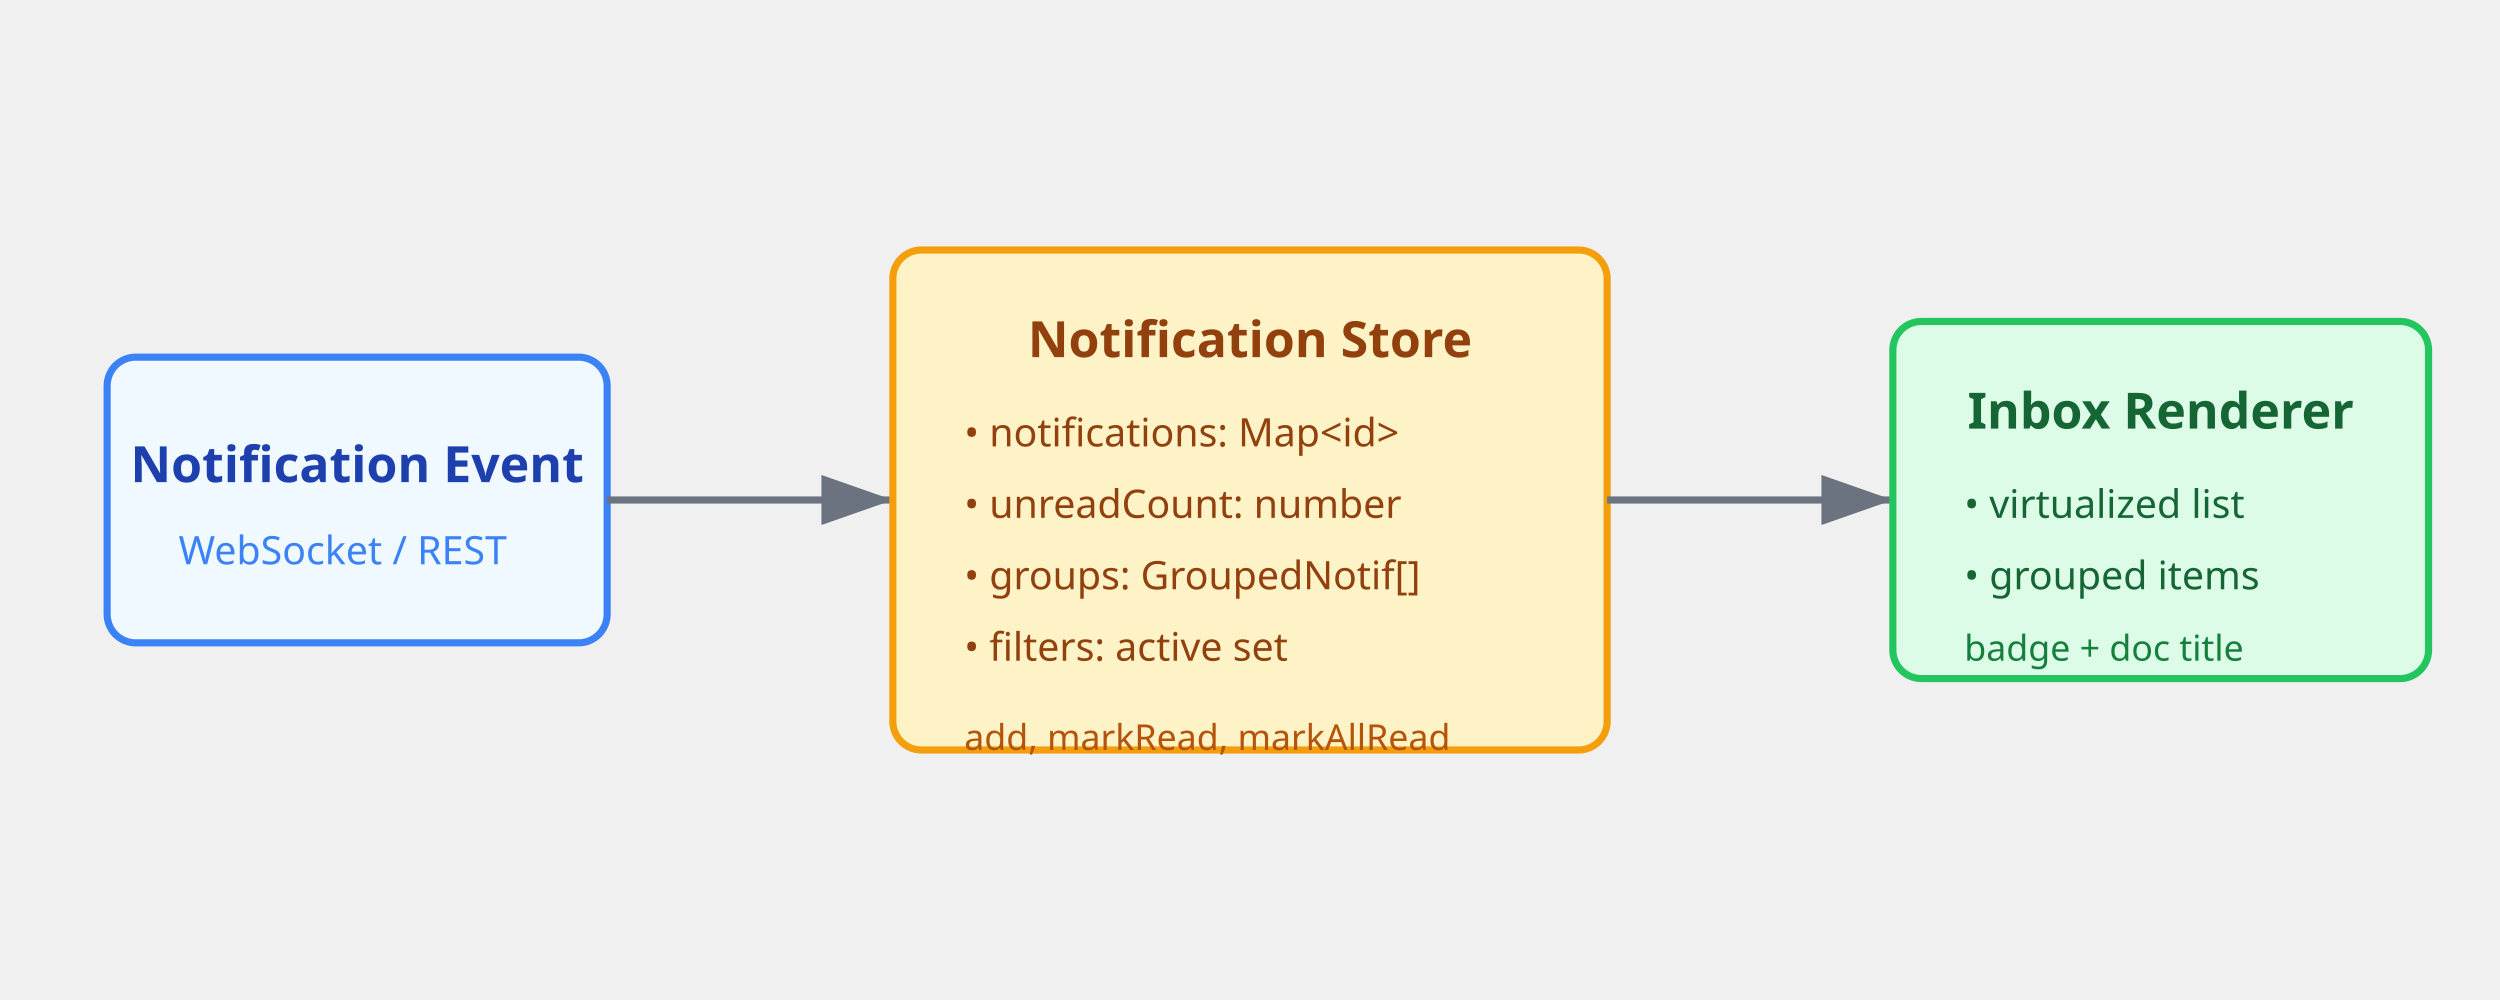
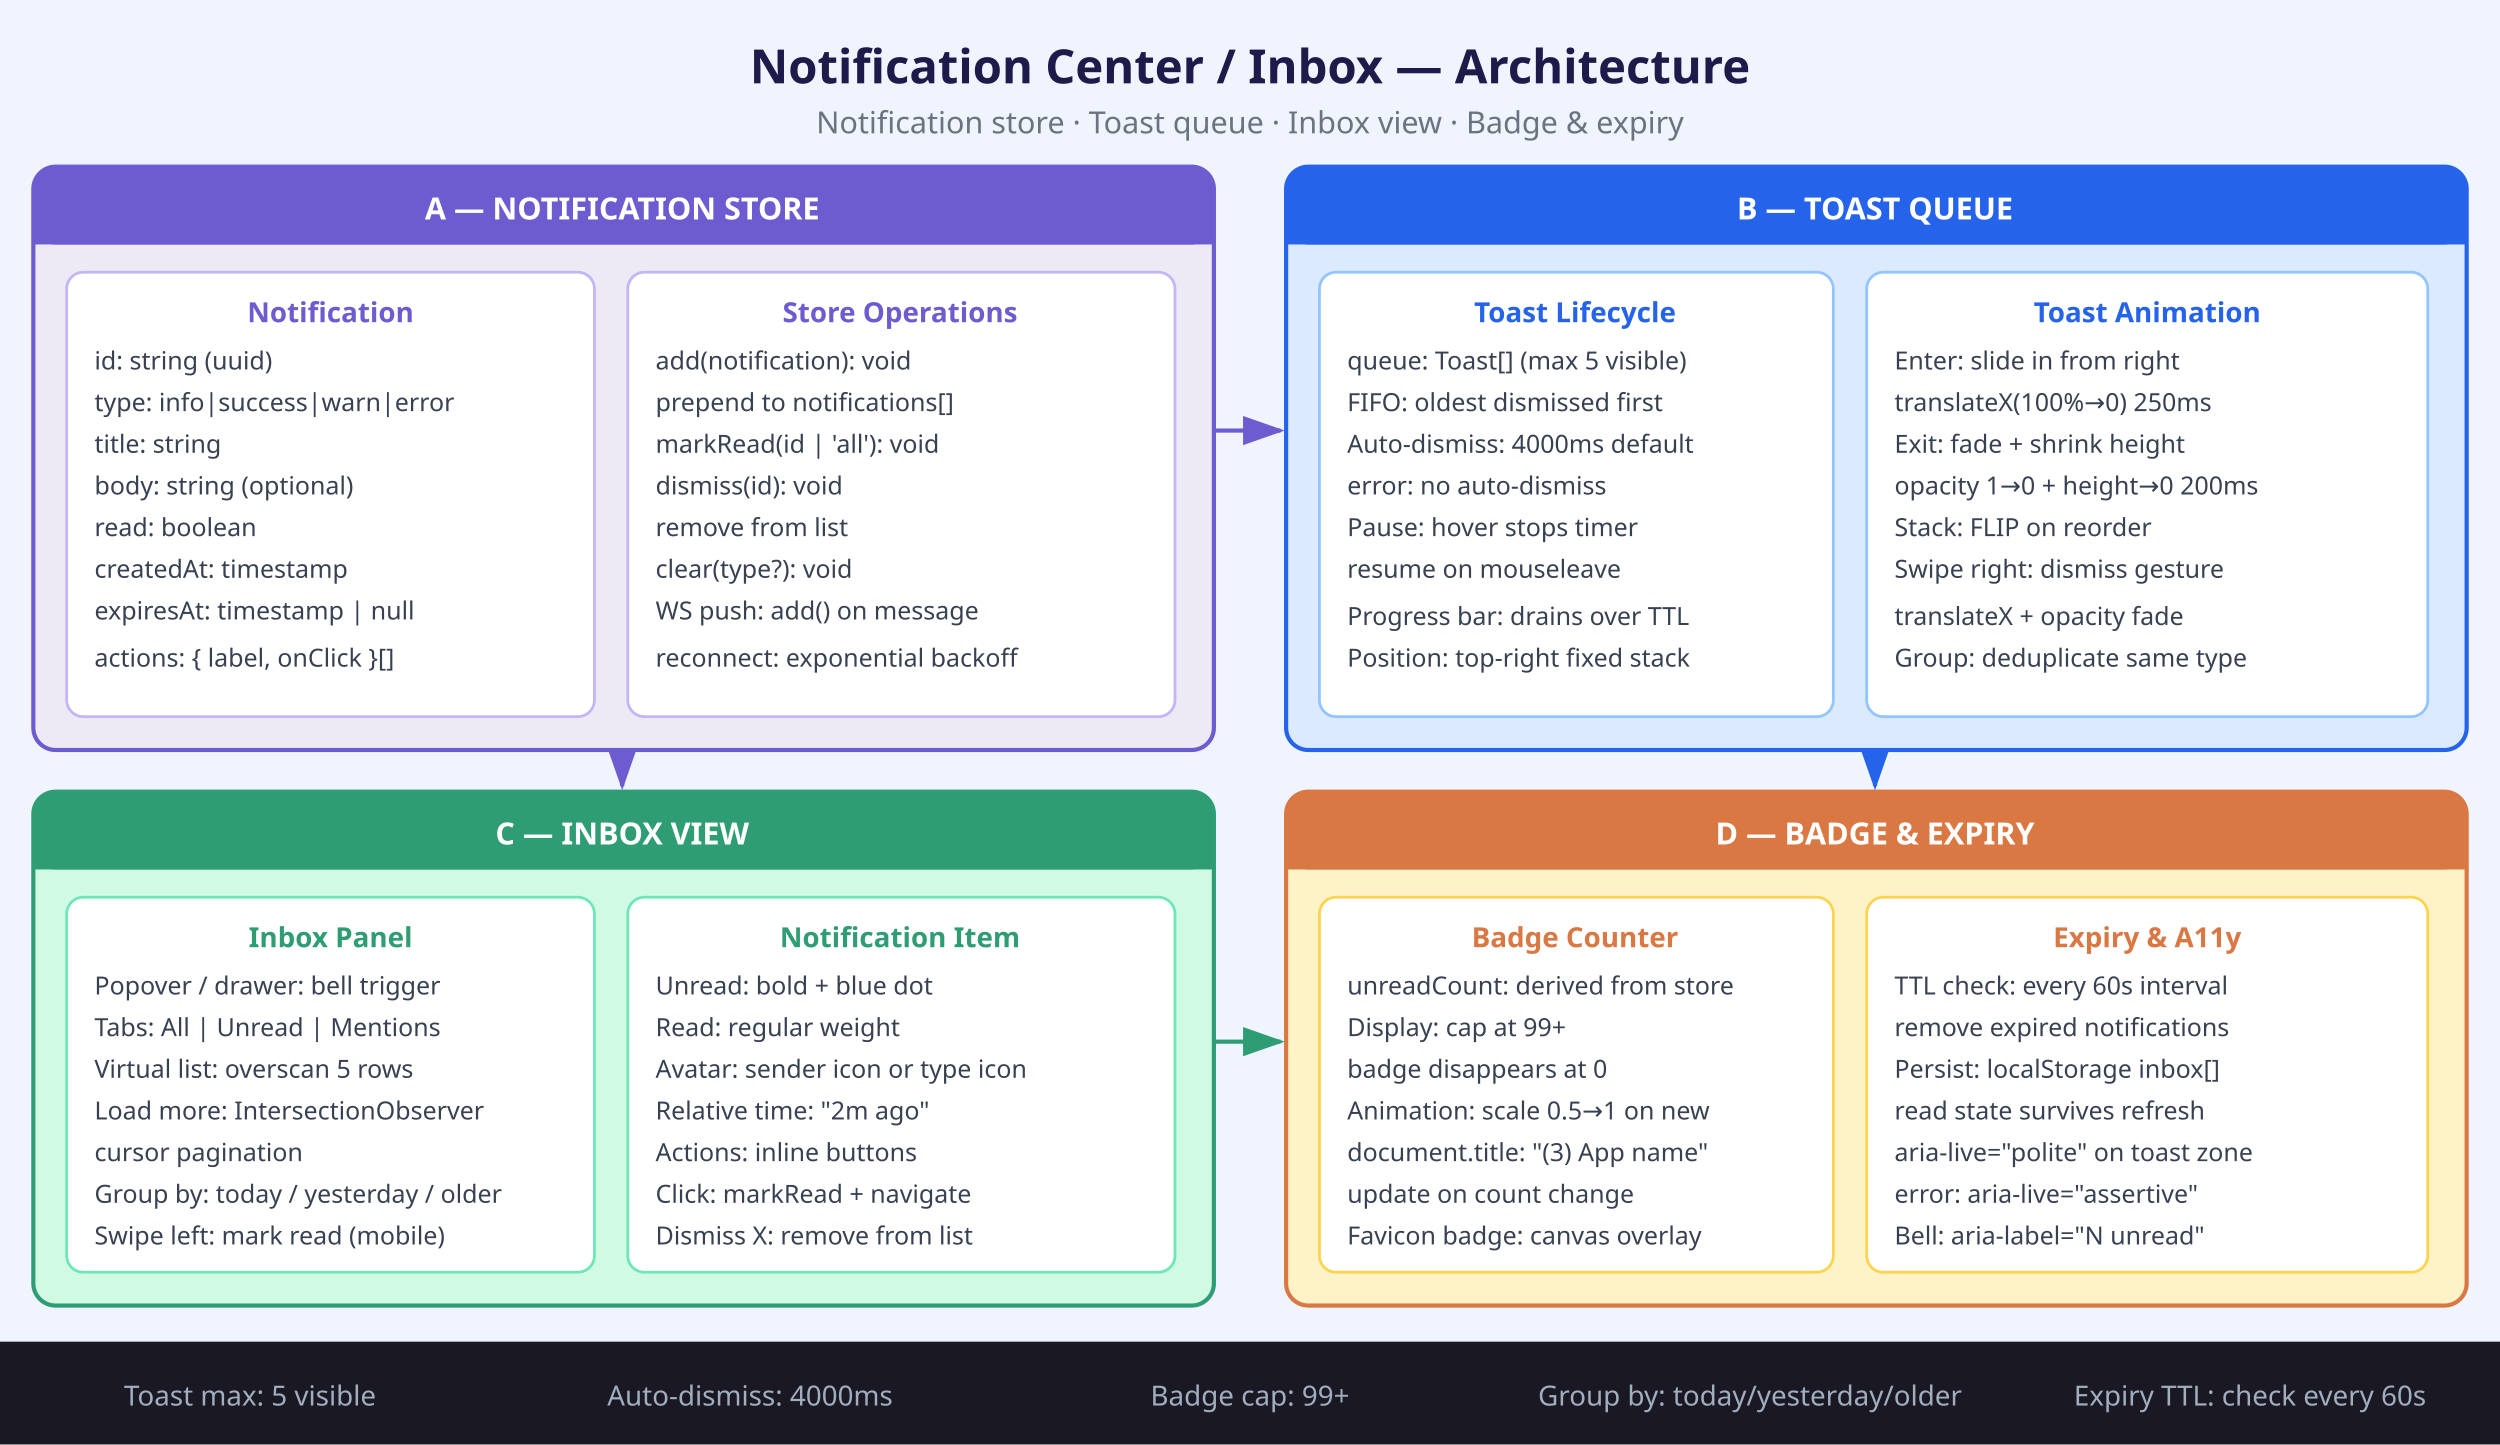
- <svg xmlns="http://www.w3.org/2000/svg" viewBox="0 0 700 280" fill="none" font-family="system-ui, sans-serif">
-   <rect width="700" height="280" fill="transparent" />
-   <rect x="30" y="100" width="140" height="80" rx="8" fill="#f0f9ff" stroke="#3b82f6" stroke-width="2" />
-   <text x="100" y="135" text-anchor="middle" font-size="14" font-weight="bold" fill="#1e40af">Notification Event</text>
-   <text x="50" y="158" font-size="11" fill="#3b82f6">WebSocket / REST</text>
-   <line x1="170" y1="140" x2="250" y2="140" stroke="#6b7280" stroke-width="2" marker-end="url(#arrowhead)" />
-   <rect x="250" y="70" width="200" height="140" rx="8" fill="#fef3c7" stroke="#f59e0b" stroke-width="2" />
-   <text x="350" y="100" text-anchor="middle" font-size="14" font-weight="bold" fill="#92400e">Notification Store</text>
-   <text x="270" y="125" font-size="11" fill="#92400e">• notifications: Map&lt;id&gt;</text>
-   <text x="270" y="145" font-size="11" fill="#92400e">• unreadCount: number</text>
-   <text x="270" y="165" font-size="11" fill="#92400e">• groups: GroupedNotif[]</text>
-   <text x="270" y="185" font-size="11" fill="#92400e">• filters: active set</text>
-   <text x="270" y="210" font-size="10" fill="#b45309">add, markRead, markAllRead</text>
-   <line x1="450" y1="140" x2="530" y2="140" stroke="#6b7280" stroke-width="2" marker-end="url(#arrowhead)" />
-   <rect x="530" y="90" width="150" height="100" rx="8" fill="#dcfce7" stroke="#22c55e" stroke-width="2" />
-   <text x="605" y="120" text-anchor="middle" font-size="14" font-weight="bold" fill="#166534">Inbox Renderer</text>
-   <text x="550" y="145" font-size="11" fill="#166534">• virtualized list</text>
-   <text x="550" y="165" font-size="11" fill="#166534">• grouped items</text>
-   <text x="550" y="185" font-size="10" fill="#15803d">badge + doc title</text>
+ <svg xmlns="http://www.w3.org/2000/svg" viewBox="0 0 900 520" font-family="system-ui, sans-serif">
  <defs>
-     <marker id="arrowhead" markerWidth="10" markerHeight="7" refX="10" refY="3.5" orient="auto">
-       <polygon points="0 0, 10 3.5, 0 7" fill="#6b7280" />
+     <marker id="arr" markerWidth="10" markerHeight="7" refX="9" refY="3.5" orient="auto">
+       <polygon points="0 0,10 3.5,0 7" fill="#6d5bd0" />
+     </marker>
+     <marker id="arr2" markerWidth="10" markerHeight="7" refX="9" refY="3.5" orient="auto">
+       <polygon points="0 0,10 3.5,0 7" fill="#2563eb" />
+     </marker>
+     <marker id="arr3" markerWidth="10" markerHeight="7" refX="9" refY="3.5" orient="auto">
+       <polygon points="0 0,10 3.5,0 7" fill="#2f9d74" />
    </marker>
  </defs>
+   <rect width="900" height="520" fill="#f0f4ff" />
+   <text x="450" y="30" text-anchor="middle" font-size="17" font-weight="bold" fill="#1e1b4b">Notification Center / Inbox — Architecture</text>
+   <text x="450" y="48" text-anchor="middle" font-size="11" fill="#6b7280">Notification store · Toast queue · Inbox view · Badge &amp; expiry</text>
+   <rect x="12" y="60" width="425" height="210" rx="8" fill="#edeaf5" stroke="#6d5bd0" stroke-width="1.5" />
+   <rect x="12" y="60" width="425" height="28" rx="8" fill="#6d5bd0" />
+   <rect x="12" y="76" width="425" height="12" fill="#6d5bd0" />
+   <text x="224" y="79" text-anchor="middle" font-size="11" font-weight="bold" fill="#fff">A — NOTIFICATION STORE</text>
+   <rect x="24" y="98" width="190" height="160" rx="6" fill="#fff" stroke="#c4b5f4" stroke-width="1" />
+   <text x="119" y="116" text-anchor="middle" font-size="10" font-weight="bold" fill="#6d5bd0">Notification</text>
+   <text x="34" y="133" font-size="9" fill="#374151">id: string (uuid)</text>
+   <text x="34" y="148" font-size="9" fill="#374151">type: info|success|warn|error</text>
+   <text x="34" y="163" font-size="9" fill="#374151">title: string</text>
+   <text x="34" y="178" font-size="9" fill="#374151">body: string (optional)</text>
+   <text x="34" y="193" font-size="9" fill="#374151">read: boolean</text>
+   <text x="34" y="208" font-size="9" fill="#374151">createdAt: timestamp</text>
+   <text x="34" y="223" font-size="9" fill="#374151">expiresAt: timestamp | null</text>
+   <text x="34" y="240" font-size="9" fill="#374151">actions: { label, onClick }[]</text>
+   <rect x="226" y="98" width="197" height="160" rx="6" fill="#fff" stroke="#c4b5f4" stroke-width="1" />
+   <text x="324" y="116" text-anchor="middle" font-size="10" font-weight="bold" fill="#6d5bd0">Store Operations</text>
+   <text x="236" y="133" font-size="9" fill="#374151">add(notification): void</text>
+   <text x="236" y="148" font-size="9" fill="#374151">  prepend to notifications[]</text>
+   <text x="236" y="163" font-size="9" fill="#374151">markRead(id | 'all'): void</text>
+   <text x="236" y="178" font-size="9" fill="#374151">dismiss(id): void</text>
+   <text x="236" y="193" font-size="9" fill="#374151">  remove from list</text>
+   <text x="236" y="208" font-size="9" fill="#374151">clear(type?): void</text>
+   <text x="236" y="223" font-size="9" fill="#374151">WS push: add() on message</text>
+   <text x="236" y="240" font-size="9" fill="#374151">  reconnect: exponential backoff</text>
+   <rect x="463" y="60" width="425" height="210" rx="8" fill="#dbeafe" stroke="#2563eb" stroke-width="1.5" />
+   <rect x="463" y="60" width="425" height="28" rx="8" fill="#2563eb" />
+   <rect x="463" y="76" width="425" height="12" fill="#2563eb" />
+   <text x="675" y="79" text-anchor="middle" font-size="11" font-weight="bold" fill="#fff">B — TOAST QUEUE</text>
+   <rect x="475" y="98" width="185" height="160" rx="6" fill="#fff" stroke="#93c5fd" stroke-width="1" />
+   <text x="567" y="116" text-anchor="middle" font-size="10" font-weight="bold" fill="#2563eb">Toast Lifecycle</text>
+   <text x="485" y="133" font-size="9" fill="#374151">queue: Toast[] (max 5 visible)</text>
+   <text x="485" y="148" font-size="9" fill="#374151">  FIFO: oldest dismissed first</text>
+   <text x="485" y="163" font-size="9" fill="#374151">Auto-dismiss: 4000ms default</text>
+   <text x="485" y="178" font-size="9" fill="#374151">  error: no auto-dismiss</text>
+   <text x="485" y="193" font-size="9" fill="#374151">Pause: hover stops timer</text>
+   <text x="485" y="208" font-size="9" fill="#374151">  resume on mouseleave</text>
+   <text x="485" y="225" font-size="9" fill="#374151">Progress bar: drains over TTL</text>
+   <text x="485" y="240" font-size="9" fill="#374151">Position: top-right fixed stack</text>
+   <rect x="672" y="98" width="202" height="160" rx="6" fill="#fff" stroke="#93c5fd" stroke-width="1" />
+   <text x="773" y="116" text-anchor="middle" font-size="10" font-weight="bold" fill="#2563eb">Toast Animation</text>
+   <text x="682" y="133" font-size="9" fill="#374151">Enter: slide in from right</text>
+   <text x="682" y="148" font-size="9" fill="#374151">  translateX(100%→0) 250ms</text>
+   <text x="682" y="163" font-size="9" fill="#374151">Exit: fade + shrink height</text>
+   <text x="682" y="178" font-size="9" fill="#374151">  opacity 1→0 + height→0 200ms</text>
+   <text x="682" y="193" font-size="9" fill="#374151">Stack: FLIP on reorder</text>
+   <text x="682" y="208" font-size="9" fill="#374151">Swipe right: dismiss gesture</text>
+   <text x="682" y="225" font-size="9" fill="#374151">  translateX + opacity fade</text>
+   <text x="682" y="240" font-size="9" fill="#374151">Group: deduplicate same type</text>
+   <line x1="437" y1="155" x2="461" y2="155" stroke="#6d5bd0" stroke-width="1.5" marker-end="url(#arr)" />
+   <rect x="12" y="285" width="425" height="185" rx="8" fill="#d1fae5" stroke="#2f9d74" stroke-width="1.5" />
+   <rect x="12" y="285" width="425" height="28" rx="8" fill="#2f9d74" />
+   <rect x="12" y="301" width="425" height="12" fill="#2f9d74" />
+   <text x="224" y="304" text-anchor="middle" font-size="11" font-weight="bold" fill="#fff">C — INBOX VIEW</text>
+   <rect x="24" y="323" width="190" height="135" rx="6" fill="#fff" stroke="#6ee7b7" stroke-width="1" />
+   <text x="119" y="341" text-anchor="middle" font-size="10" font-weight="bold" fill="#2f9d74">Inbox Panel</text>
+   <text x="34" y="358" font-size="9" fill="#374151">Popover / drawer: bell trigger</text>
+   <text x="34" y="373" font-size="9" fill="#374151">Tabs: All | Unread | Mentions</text>
+   <text x="34" y="388" font-size="9" fill="#374151">Virtual list: overscan 5 rows</text>
+   <text x="34" y="403" font-size="9" fill="#374151">Load more: IntersectionObserver</text>
+   <text x="34" y="418" font-size="9" fill="#374151">  cursor pagination</text>
+   <text x="34" y="433" font-size="9" fill="#374151">Group by: today / yesterday / older</text>
+   <text x="34" y="448" font-size="9" fill="#374151">Swipe left: mark read (mobile)</text>
+   <rect x="226" y="323" width="197" height="135" rx="6" fill="#fff" stroke="#6ee7b7" stroke-width="1" />
+   <text x="324" y="341" text-anchor="middle" font-size="10" font-weight="bold" fill="#2f9d74">Notification Item</text>
+   <text x="236" y="358" font-size="9" fill="#374151">Unread: bold + blue dot</text>
+   <text x="236" y="373" font-size="9" fill="#374151">Read: regular weight</text>
+   <text x="236" y="388" font-size="9" fill="#374151">Avatar: sender icon or type icon</text>
+   <text x="236" y="403" font-size="9" fill="#374151">Relative time: "2m ago"</text>
+   <text x="236" y="418" font-size="9" fill="#374151">Actions: inline buttons</text>
+   <text x="236" y="433" font-size="9" fill="#374151">Click: markRead + navigate</text>
+   <text x="236" y="448" font-size="9" fill="#374151">Dismiss X: remove from list</text>
+   <rect x="463" y="285" width="425" height="185" rx="8" fill="#fef3c7" stroke="#d97843" stroke-width="1.5" />
+   <rect x="463" y="285" width="425" height="28" rx="8" fill="#d97843" />
+   <rect x="463" y="301" width="425" height="12" fill="#d97843" />
+   <text x="675" y="304" text-anchor="middle" font-size="11" font-weight="bold" fill="#fff">D — BADGE &amp; EXPIRY</text>
+   <rect x="475" y="323" width="185" height="135" rx="6" fill="#fff" stroke="#fcd34d" stroke-width="1" />
+   <text x="567" y="341" text-anchor="middle" font-size="10" font-weight="bold" fill="#d97843">Badge Counter</text>
+   <text x="485" y="358" font-size="9" fill="#374151">unreadCount: derived from store</text>
+   <text x="485" y="373" font-size="9" fill="#374151">Display: cap at 99+</text>
+   <text x="485" y="388" font-size="9" fill="#374151">  badge disappears at 0</text>
+   <text x="485" y="403" font-size="9" fill="#374151">Animation: scale 0.5→1 on new</text>
+   <text x="485" y="418" font-size="9" fill="#374151">document.title: "(3) App name"</text>
+   <text x="485" y="433" font-size="9" fill="#374151">  update on count change</text>
+   <text x="485" y="448" font-size="9" fill="#374151">Favicon badge: canvas overlay</text>
+   <rect x="672" y="323" width="202" height="135" rx="6" fill="#fff" stroke="#fcd34d" stroke-width="1" />
+   <text x="773" y="341" text-anchor="middle" font-size="10" font-weight="bold" fill="#d97843">Expiry &amp; A11y</text>
+   <text x="682" y="358" font-size="9" fill="#374151">TTL check: every 60s interval</text>
+   <text x="682" y="373" font-size="9" fill="#374151">  remove expired notifications</text>
+   <text x="682" y="388" font-size="9" fill="#374151">Persist: localStorage inbox[]</text>
+   <text x="682" y="403" font-size="9" fill="#374151">  read state survives refresh</text>
+   <text x="682" y="418" font-size="9" fill="#374151">aria-live="polite" on toast zone</text>
+   <text x="682" y="433" font-size="9" fill="#374151">  error: aria-live="assertive"</text>
+   <text x="682" y="448" font-size="9" fill="#374151">Bell: aria-label="N unread"</text>
+   <line x1="675" y1="270" x2="675" y2="283" stroke="#2563eb" stroke-width="1.5" marker-end="url(#arr2)" />
+   <line x1="224" y1="270" x2="224" y2="283" stroke="#6d5bd0" stroke-width="1.5" marker-end="url(#arr)" />
+   <line x1="437" y1="375" x2="461" y2="375" stroke="#2f9d74" stroke-width="1.5" marker-end="url(#arr3)" />
+   <rect x="0" y="483" width="900" height="37" fill="#1a1822" />
+   <text x="90" y="506" text-anchor="middle" font-size="10" fill="#a0aec0">Toast max: 5 visible</text>
+   <text x="270" y="506" text-anchor="middle" font-size="10" fill="#a0aec0">Auto-dismiss: 4000ms</text>
+   <text x="450" y="506" text-anchor="middle" font-size="10" fill="#a0aec0">Badge cap: 99+</text>
+   <text x="630" y="506" text-anchor="middle" font-size="10" fill="#a0aec0">Group by: today/yesterday/older</text>
+   <text x="810" y="506" text-anchor="middle" font-size="10" fill="#a0aec0">Expiry TTL: check every 60s</text>
</svg>
